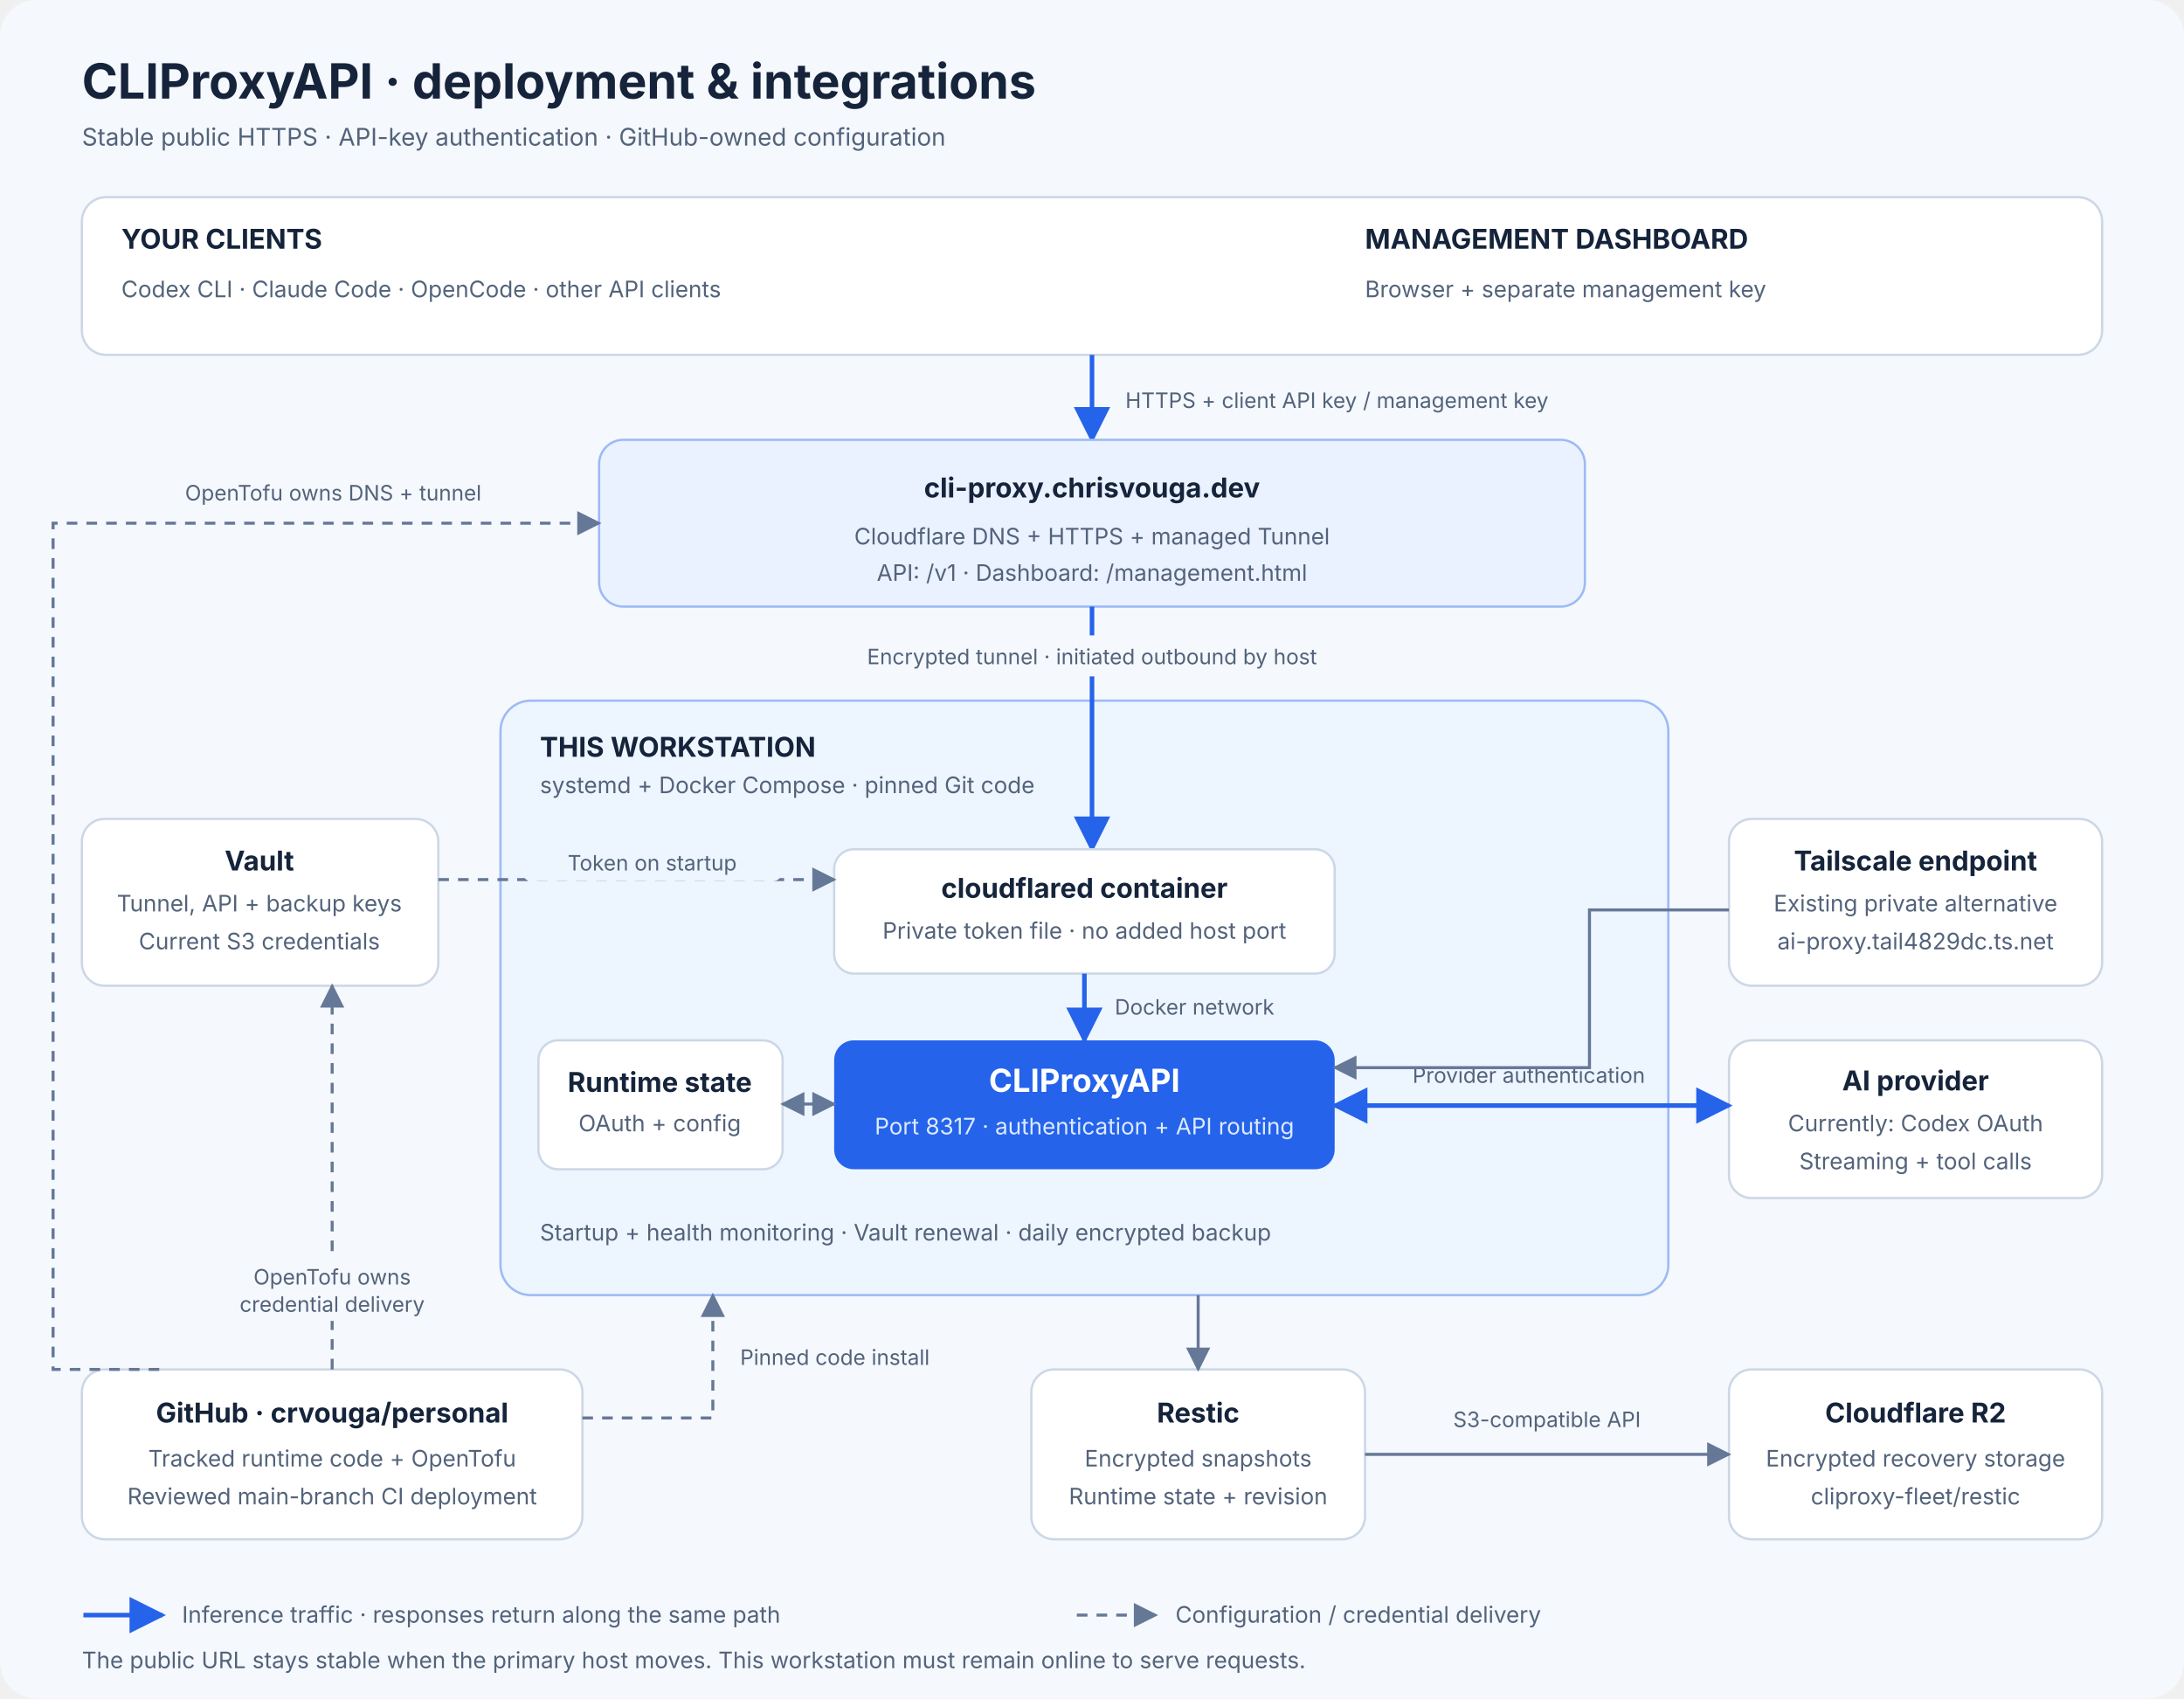
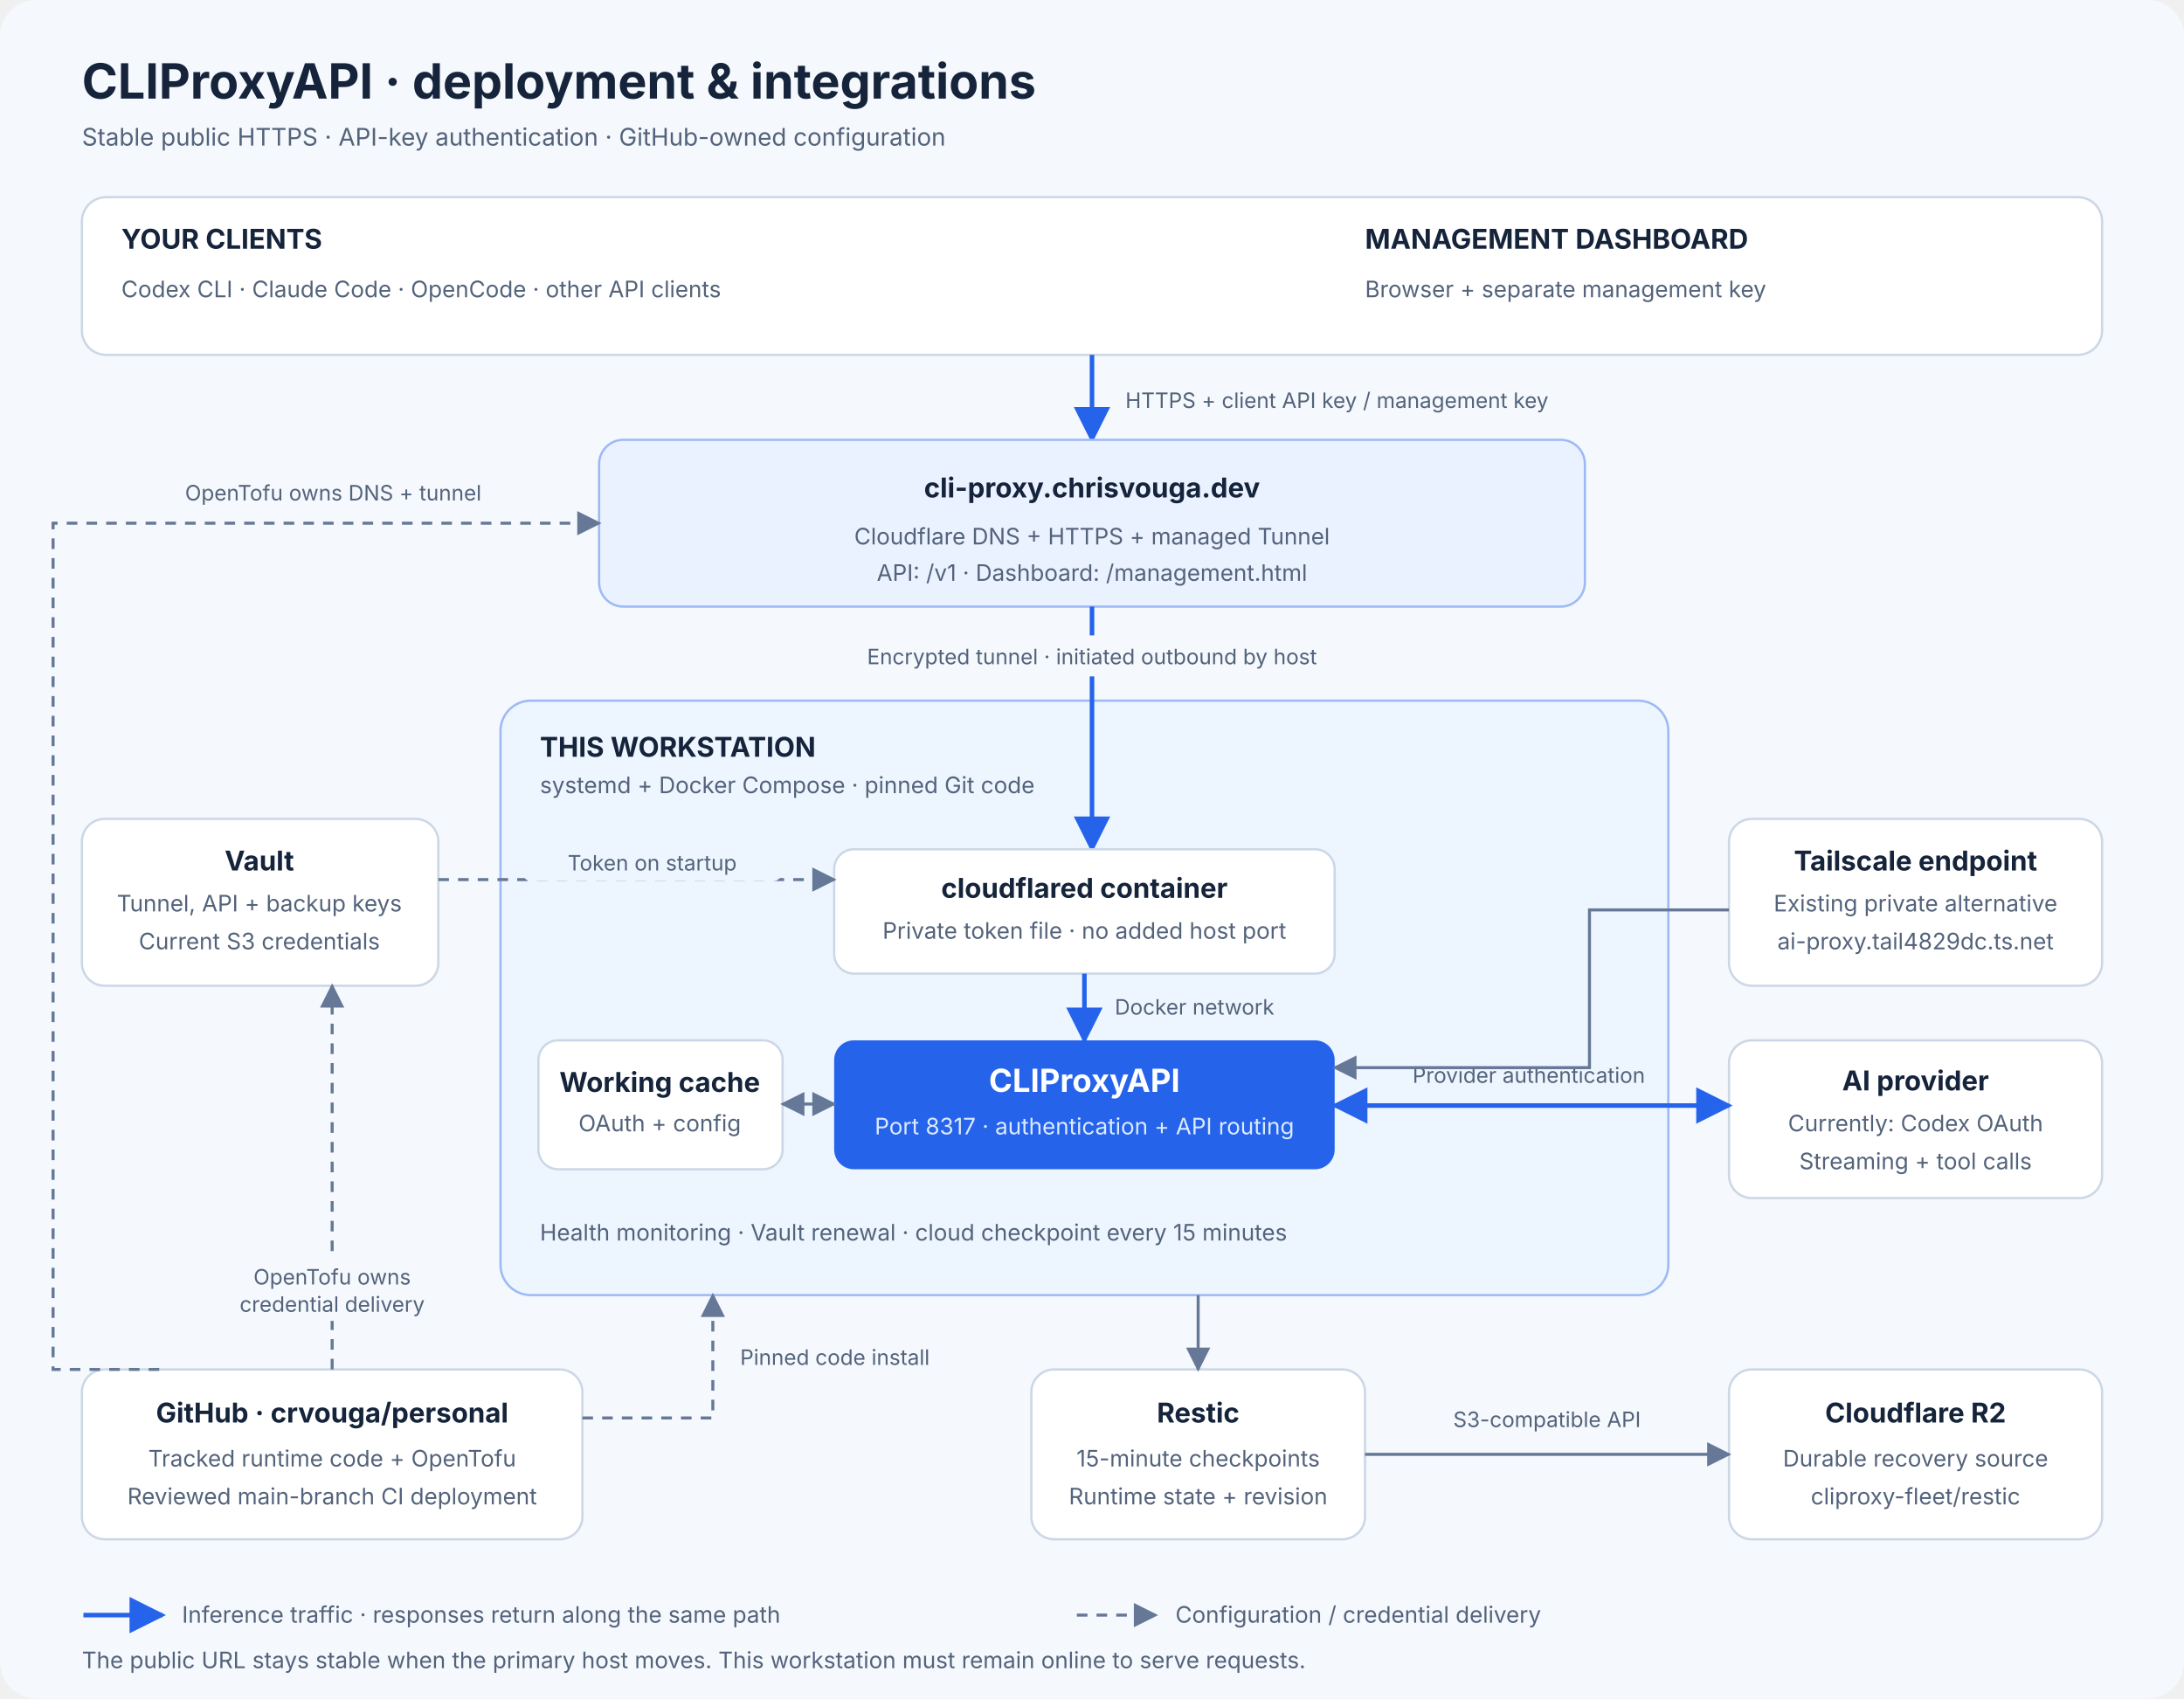
<svg xmlns="http://www.w3.org/2000/svg" width="1440" height="1120" viewBox="0 0 1440 1120" role="img" aria-labelledby="title description">
  <defs>
    <marker id="arrow" viewBox="0 0 10 10" refX="9" refY="5" markerWidth="8" markerHeight="8" orient="auto-start-reverse">
      <path d="M 0 0 L 10 5 L 0 10 z" fill="#667897" />
    </marker>
    <marker id="blue-arrow" viewBox="0 0 10 10" refX="9" refY="5" markerWidth="8" markerHeight="8" orient="auto-start-reverse">
      <path d="M 0 0 L 10 5 L 0 10 z" fill="#2563eb" />
    </marker>
    <style>
      text { font-family: Inter, Arial, sans-serif; fill: #15243b; }
      .heading { font-size: 32px; font-weight: 700; }
      .subtitle { font-size: 16px; fill: #53637b; }
      .label { font-size: 18px; font-weight: 700; }
      .detail { font-size: 15px; fill: #53637b; }
      .edge-label { font-size: 14px; fill: #53637b; }
      .box { fill: white; stroke: #ccd7e6; stroke-width: 1.5; }
      .traffic { fill: none; stroke: #2563eb; stroke-width: 3; marker-end: url(#blue-arrow); }
      .control { fill: none; stroke: #667897; stroke-width: 2; stroke-dasharray: 7 6; marker-end: url(#arrow); }
      .storage { fill: none; stroke: #667897; stroke-width: 2; marker-end: url(#arrow); }
    </style>
  </defs>
  <rect width="1440" height="1120" rx="24" fill="#f5f8fc" />
  <text x="54" y="65" class="heading">CLIProxyAPI · deployment &amp; integrations</text>
  <text x="54" y="96" class="subtitle">Stable public HTTPS · API-key authentication · GitHub-owned configuration</text>
  <rect x="54" y="130" width="1332" height="104" rx="16" class="box" />
  <text x="80" y="164" class="label">YOUR CLIENTS</text>
  <text x="80" y="196" class="detail">Codex CLI · Claude Code · OpenCode · other API clients</text>
  <text x="900" y="164" class="label">MANAGEMENT DASHBOARD</text>
  <text x="900" y="196" class="detail">Browser + separate management key</text>
  <path d="M 720 234 V 290" class="traffic" />
  <text x="742" y="269" class="edge-label">HTTPS + client API key / management key</text>
  <rect x="395" y="290" width="650" height="110" rx="16" fill="#eaf1ff" stroke="#9dbaf5" stroke-width="1.5" />
  <text x="720" y="328" text-anchor="middle" class="label">cli-proxy.chrisvouga.dev</text>
  <text x="720" y="359" text-anchor="middle" class="detail">Cloudflare DNS + HTTPS + managed Tunnel</text>
  <text x="720" y="383" text-anchor="middle" class="detail">API: /v1 · Dashboard: /management.html</text>
  <rect x="330" y="462" width="770" height="392" rx="20" fill="#edf5ff" stroke="#9dbaf5" stroke-width="1.5" />
  <text x="356" y="499" class="label">THIS WORKSTATION</text>
  <text x="356" y="523" class="detail">systemd + Docker Compose · pinned Git code</text>
  <path d="M 720 400 V 560" class="traffic" />
  <rect x="550" y="419" width="340" height="27" rx="6" fill="#f5f8fc" />
  <text x="720" y="438" text-anchor="middle" class="edge-label">Encrypted tunnel · initiated outbound by host</text>
  <rect x="550" y="560" width="330" height="82" rx="13" class="box" />
  <text x="715" y="592" text-anchor="middle" class="label">cloudflared container</text>
  <text x="715" y="619" text-anchor="middle" class="detail">Private token file · no added host port</text>
  <path d="M 715 642 V 686" class="traffic" />
  <text x="735" y="669" class="edge-label">Docker network</text>
  <rect x="550" y="686" width="330" height="85" rx="13" fill="#2563eb" />
  <text x="715" y="720" text-anchor="middle" style="fill:white;font-size:21px;font-weight:700">CLIProxyAPI</text>
  <text x="715" y="748" text-anchor="middle" style="fill:#dbeafe;font-size:15px">Port 8317 · authentication + API routing</text>
  <rect x="355" y="686" width="161" height="85" rx="13" class="box" />
-   <text x="435" y="720" text-anchor="middle" class="label">Runtime state</text>
+   <text x="435" y="720" text-anchor="middle" class="label">Working cache</text>
  <text x="435" y="746" text-anchor="middle" class="detail">OAuth + config</text>
  <path d="M 550 728 H 516" class="storage" marker-start="url(#arrow)" />
-   <text x="356" y="818" class="detail">Startup + health monitoring · Vault renewal · daily encrypted backup</text>
+   <text x="356" y="818" class="detail">Health monitoring · Vault renewal · cloud checkpoint every 15 minutes</text>
  <rect x="1140" y="686" width="246" height="104" rx="15" class="box" />
  <text x="1263" y="719" text-anchor="middle" class="label">AI provider</text>
  <text x="1263" y="746" text-anchor="middle" class="detail">Currently: Codex OAuth</text>
  <text x="1263" y="771" text-anchor="middle" class="detail">Streaming + tool calls</text>
  <path d="M 880 729 H 1140" class="traffic" marker-start="url(#blue-arrow)" />
  <text x="1008" y="714" text-anchor="middle" class="edge-label">Provider authentication</text>
  <rect x="54" y="540" width="235" height="110" rx="15" class="box" />
  <text x="171" y="574" text-anchor="middle" class="label">Vault</text>
  <text x="171" y="601" text-anchor="middle" class="detail">Tunnel, API + backup keys</text>
  <text x="171" y="626" text-anchor="middle" class="detail">Current S3 credentials</text>
  <path d="M 289 580 H 550" class="control" />
  <rect x="345" y="557" width="170" height="24" rx="5" fill="#edf5ff" />
  <text x="430" y="574" text-anchor="middle" class="edge-label">Token on startup</text>
  <rect x="1140" y="540" width="246" height="110" rx="15" class="box" />
  <text x="1263" y="574" text-anchor="middle" class="label">Tailscale endpoint</text>
  <text x="1263" y="601" text-anchor="middle" class="detail">Existing private alternative</text>
  <text x="1263" y="626" text-anchor="middle" class="detail">ai-proxy.tail4829dc.ts.net</text>
  <path d="M 1140 600 H 1048 V 704 H 880" class="storage" />
  <rect x="54" y="903" width="330" height="112" rx="15" class="box" />
  <text x="219" y="938" text-anchor="middle" class="label">GitHub · crvouga/personal</text>
  <text x="219" y="967" text-anchor="middle" class="detail">Tracked runtime code + OpenTofu</text>
  <text x="219" y="992" text-anchor="middle" class="detail">Reviewed main-branch CI deployment</text>
  <path d="M 384 935 H 470 V 854" class="control" />
  <text x="488" y="900" class="edge-label">Pinned code install</text>
  <path d="M 105 903 H 35 V 345 H 395" class="control" />
  <text x="122" y="330" class="edge-label">OpenTofu owns DNS + tunnel</text>
  <path d="M 219 903 V 650" class="control" />
  <rect x="129" y="828" width="179" height="43" rx="6" fill="#f5f8fc" />
  <text x="219" y="847" text-anchor="middle" class="edge-label">OpenTofu owns</text>
  <text x="219" y="865" text-anchor="middle" class="edge-label">credential delivery</text>
  <rect x="680" y="903" width="220" height="112" rx="15" class="box" />
  <text x="790" y="938" text-anchor="middle" class="label">Restic</text>
-   <text x="790" y="967" text-anchor="middle" class="detail">Encrypted snapshots</text>
+   <text x="790" y="967" text-anchor="middle" class="detail">15-minute checkpoints</text>
  <text x="790" y="992" text-anchor="middle" class="detail">Runtime state + revision</text>
  <path d="M 790 854 V 903" class="storage" />
  <rect x="1140" y="903" width="246" height="112" rx="15" class="box" />
  <text x="1263" y="938" text-anchor="middle" class="label">Cloudflare R2</text>
-   <text x="1263" y="967" text-anchor="middle" class="detail">Encrypted recovery storage</text>
+   <text x="1263" y="967" text-anchor="middle" class="detail">Durable recovery source</text>
  <text x="1263" y="992" text-anchor="middle" class="detail">cliproxy-fleet/restic</text>
  <path d="M 900 959 H 1140" class="storage" />
  <text x="1020" y="941" text-anchor="middle" class="edge-label">S3-compatible API</text>
  <path d="M 55 1065 H 107" class="traffic" />
  <text x="120" y="1070" class="detail">Inference traffic · responses return along the same path</text>
  <path d="M 710 1065 H 762" class="control" />
  <text x="775" y="1070" class="detail">Configuration / credential delivery</text>
  <text x="54" y="1100" class="detail">The public URL stays stable when the primary host moves. This workstation must remain online to serve requests.</text>
</svg>
